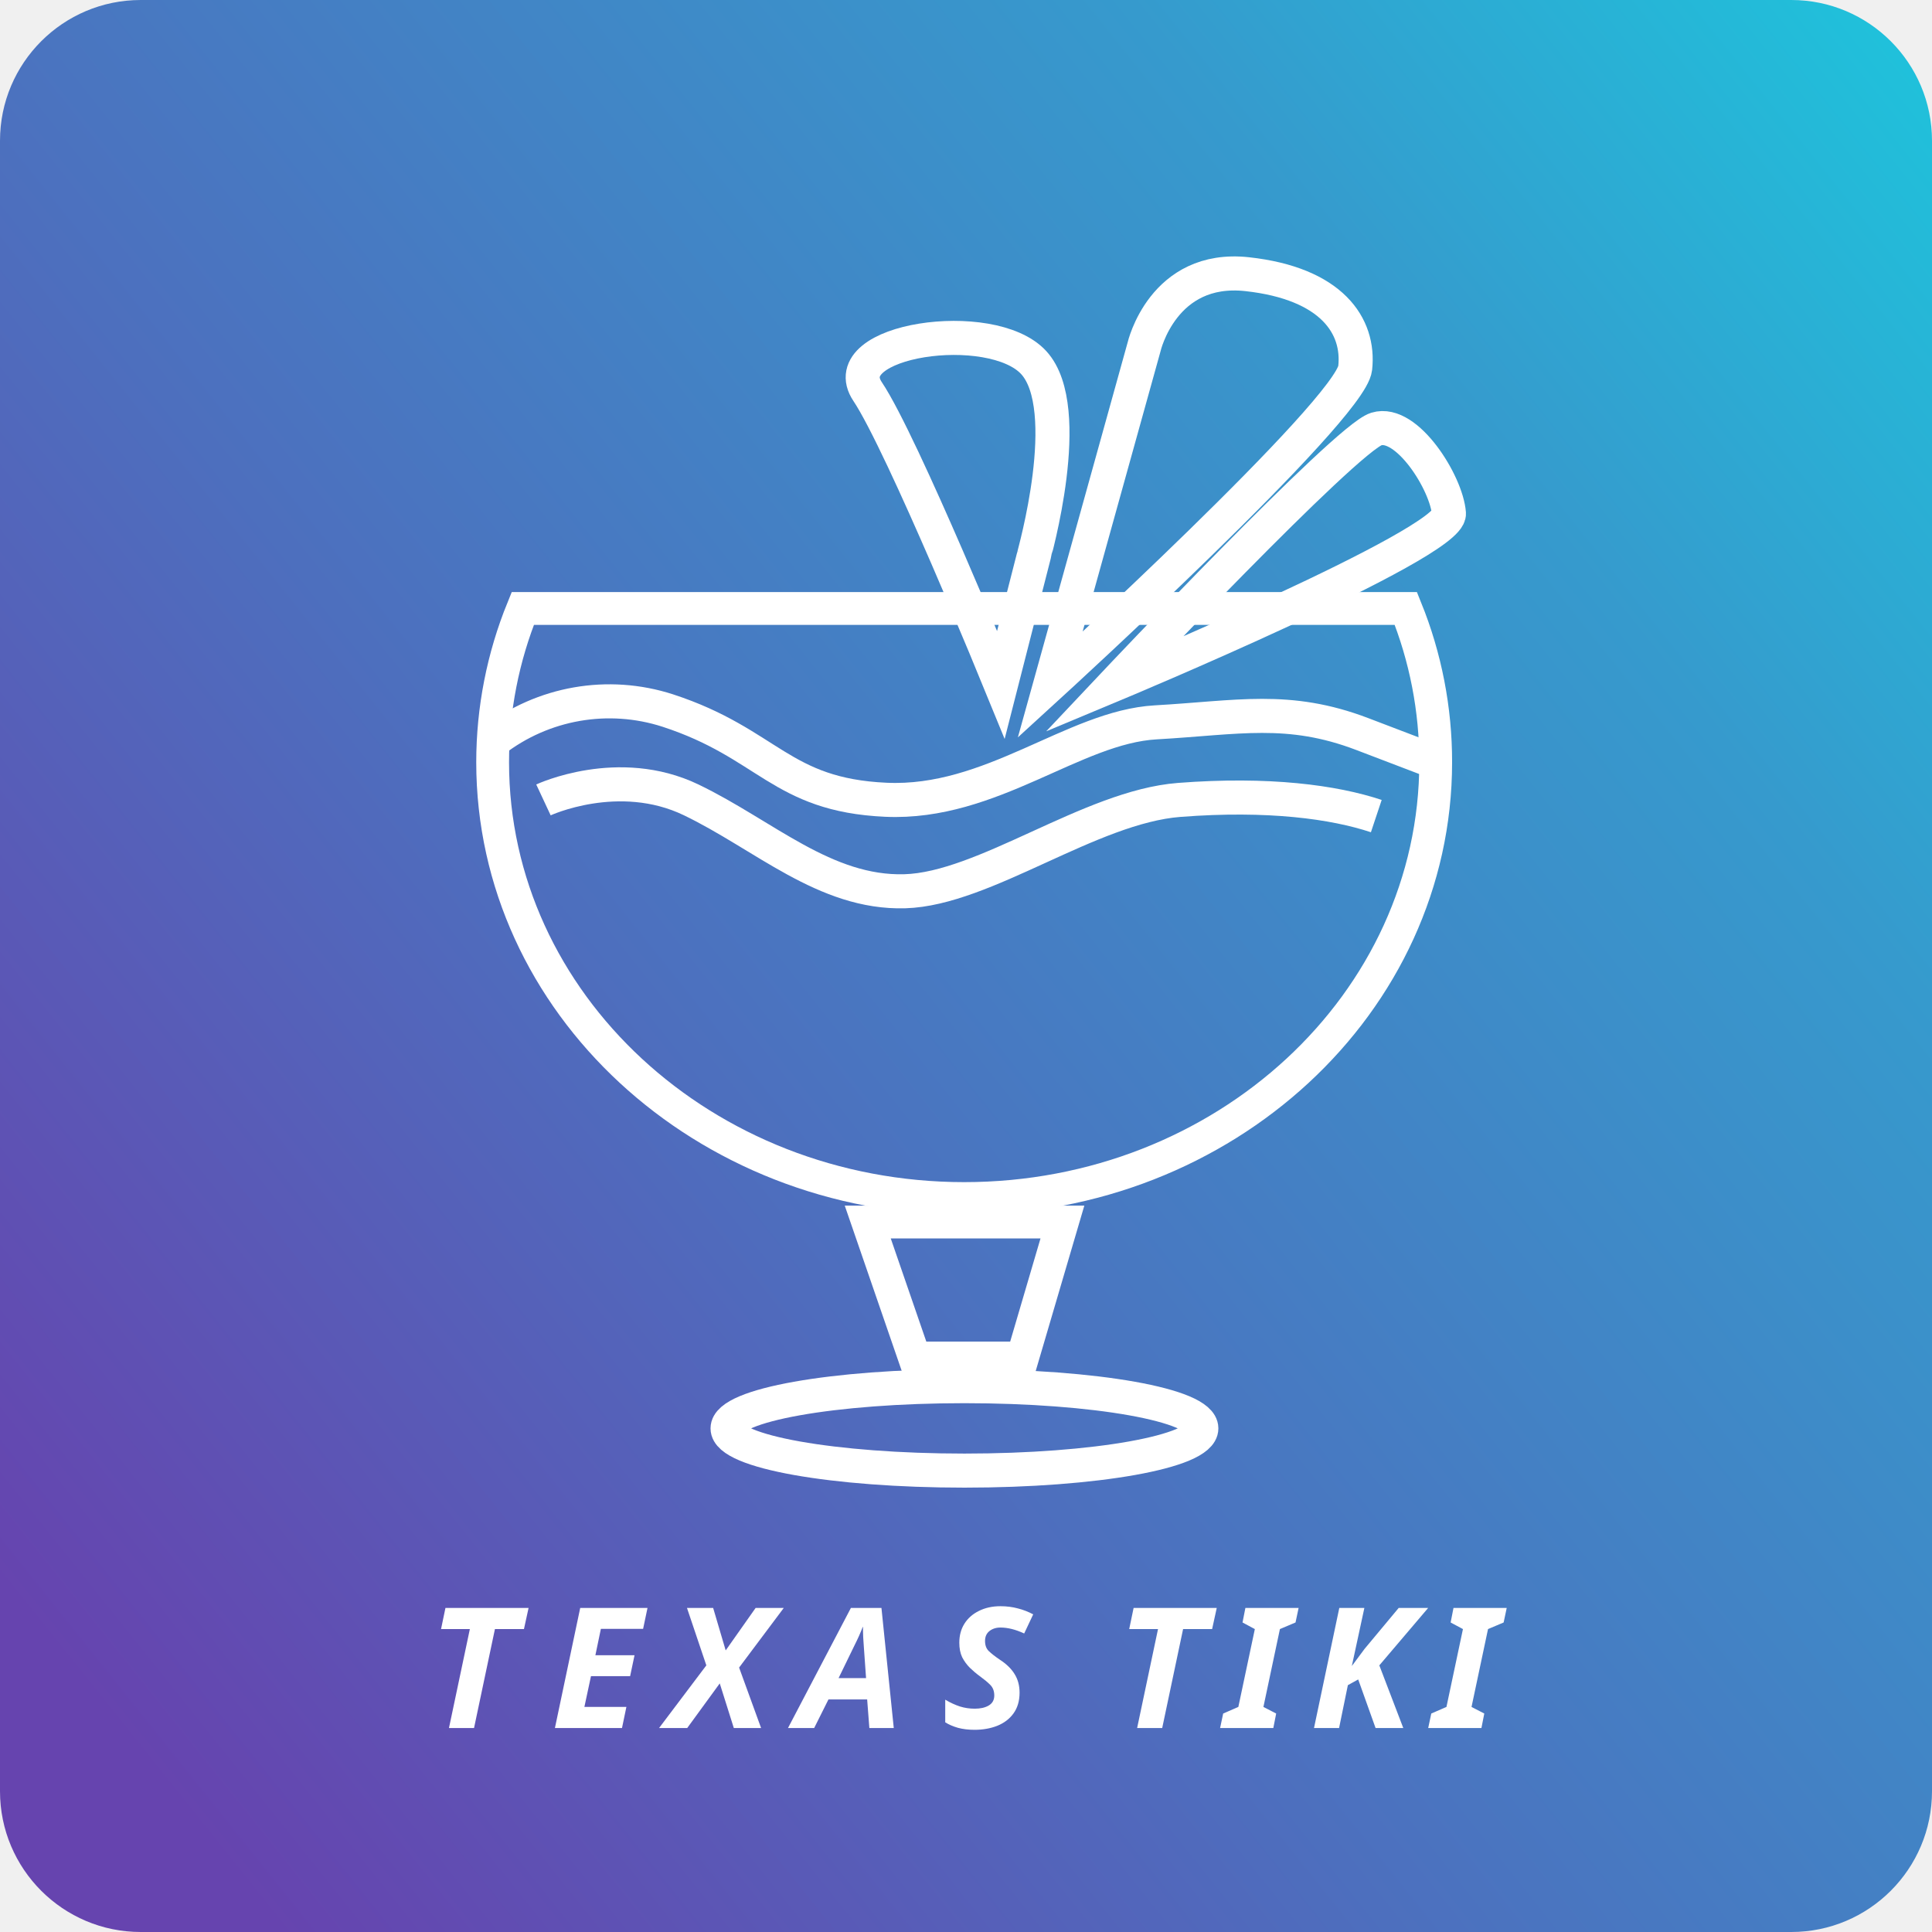
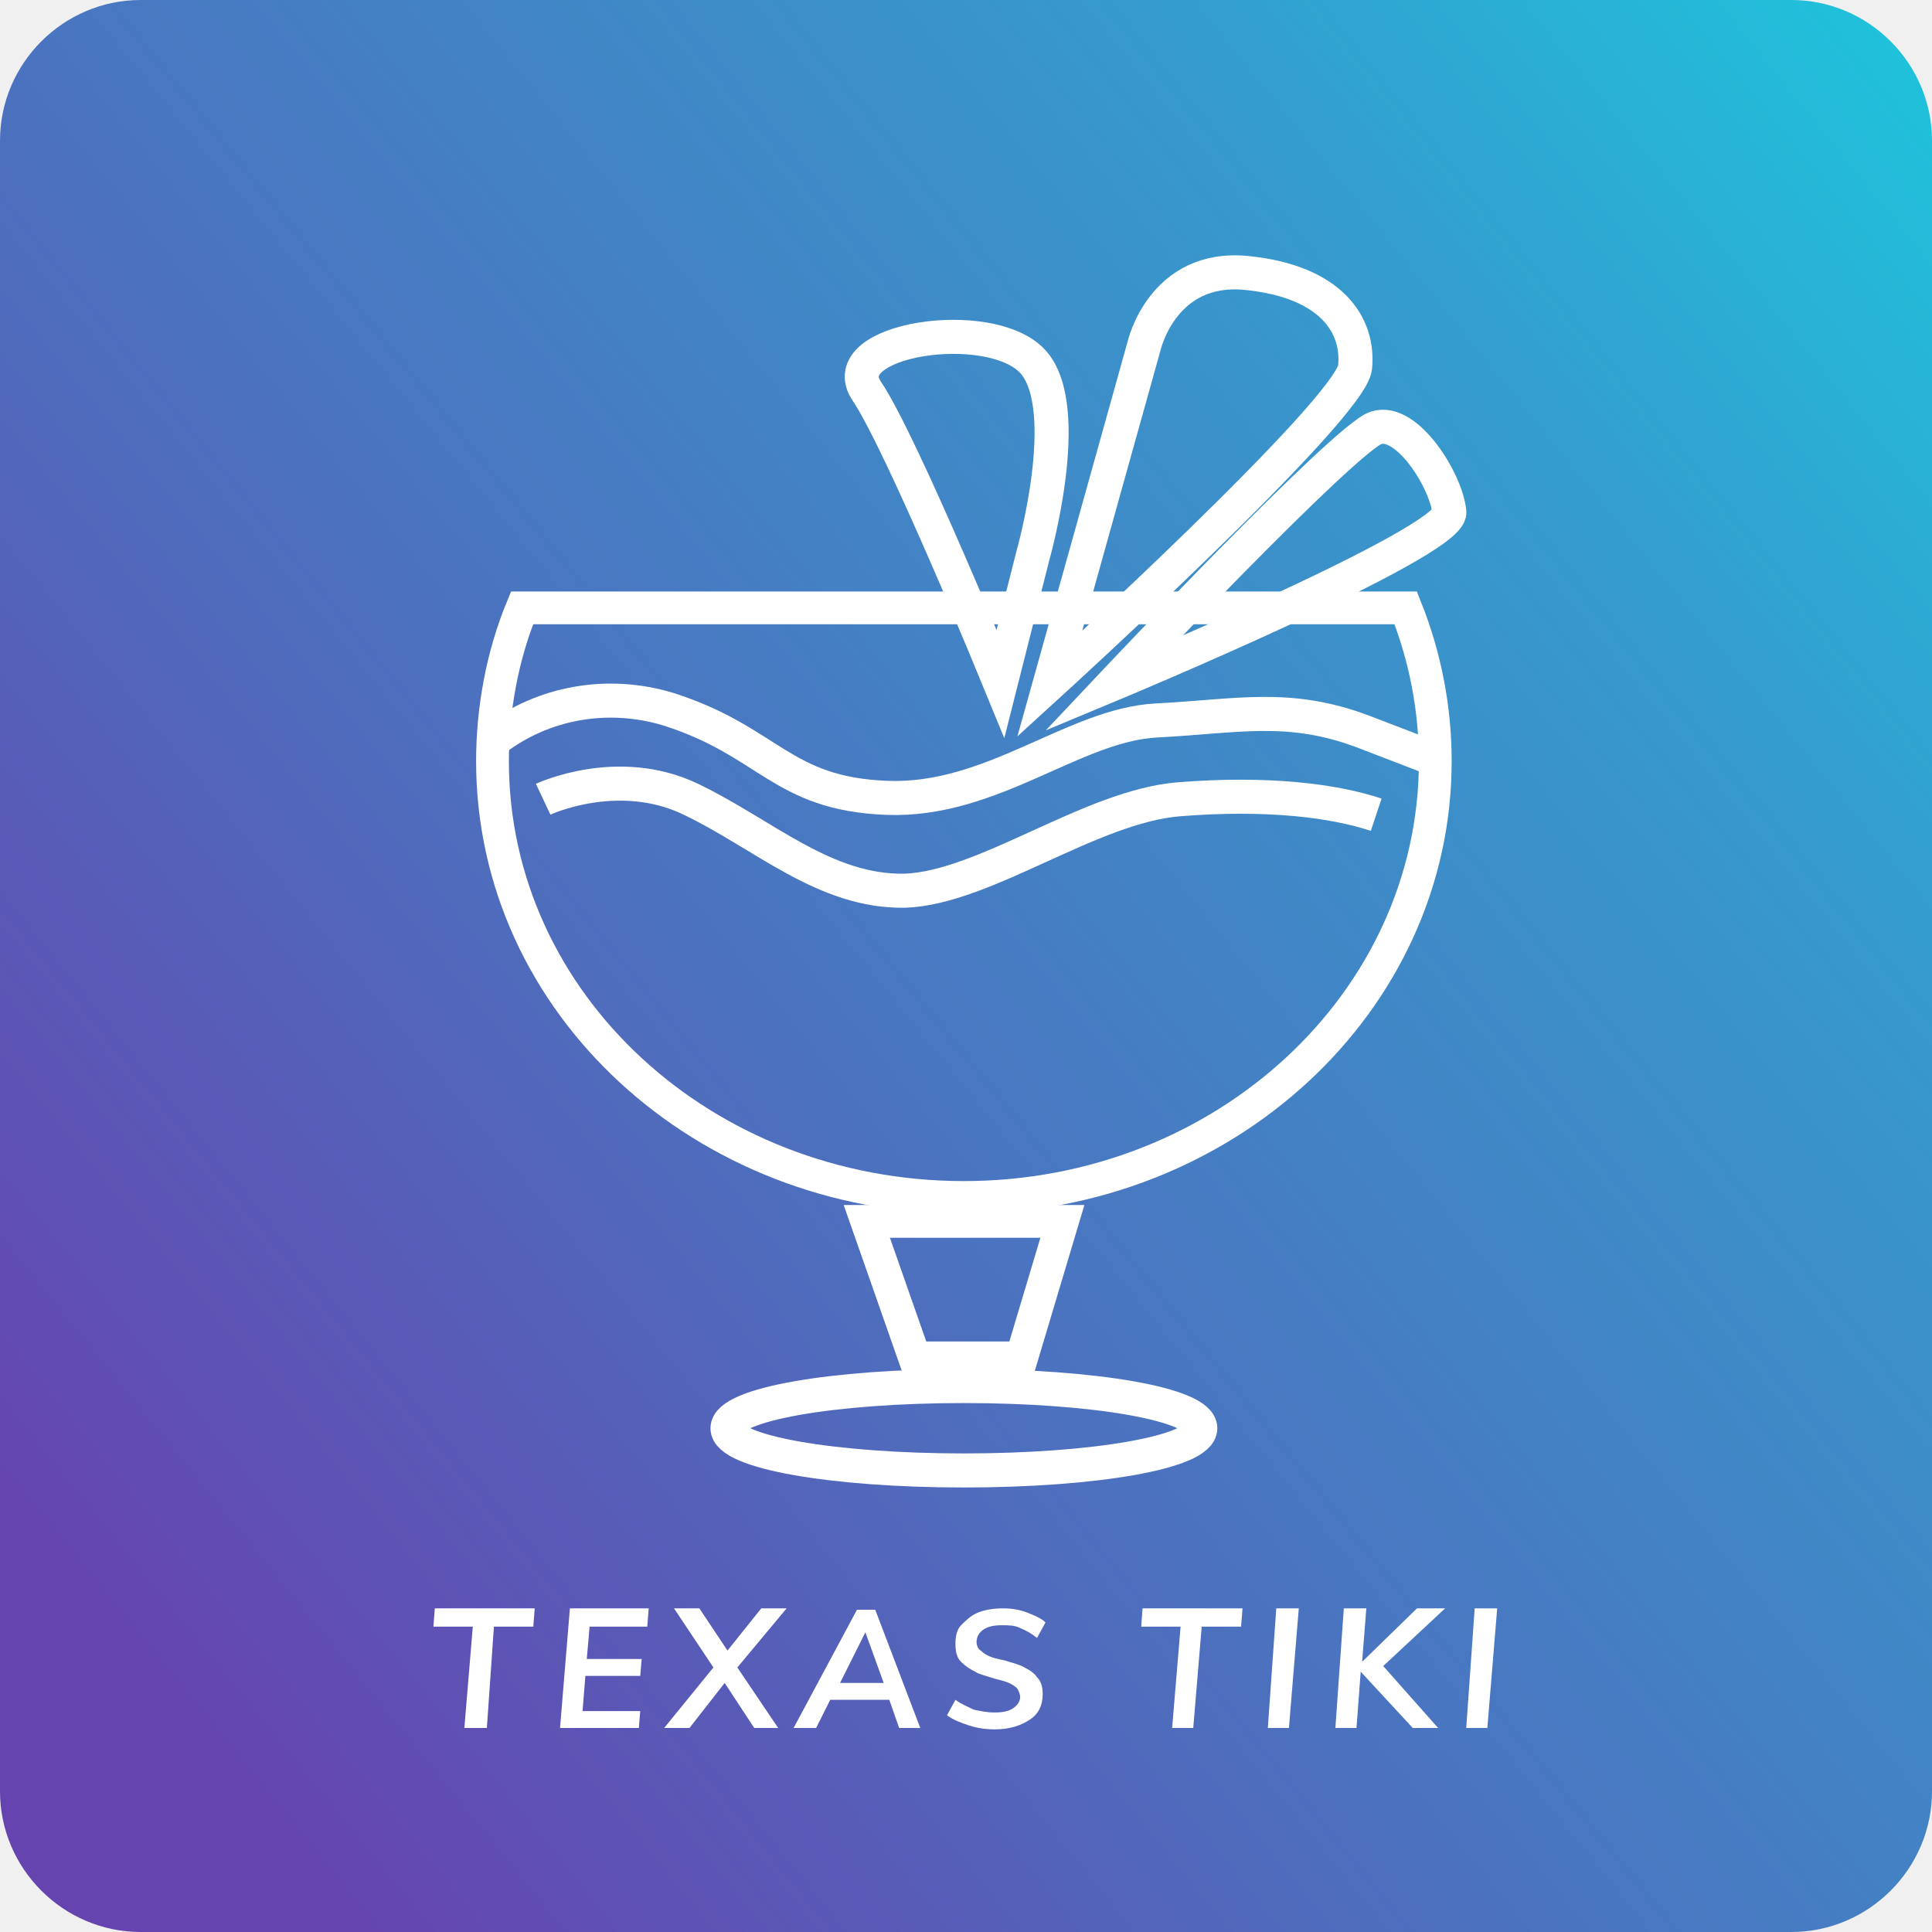
- <svg xmlns="http://www.w3.org/2000/svg" viewBox="0 0 137.26 137.26">
-   <defs>
-     <style>.cls-1{fill:url(#linear-gradient);}.cls-2{font-size:11.96px;fill:#fff;font-family:NunitoSans-BoldItalic, Nunito Sans;font-weight:700;font-style:italic;letter-spacing:0.12em;}.cls-3{letter-spacing:0.11em;}.cls-4{letter-spacing:0.1em;}.cls-5{letter-spacing:0.11em;}.cls-6,.cls-7{fill:none;stroke:#fff;stroke-miterlimit:10;}.cls-6{stroke-width:2.33px;}.cls-7{stroke-width:2.42px;}</style>
-     <linearGradient id="linear-gradient" x1="-2612.66" y1="98.32" x2="-2613.66" y2="97.52" gradientTransform="matrix(137.26, 0, 0, -137.26, 358757.52, 13503.98)" gradientUnits="userSpaceOnUse">
-       <stop offset="0" stop-color="#1ec4dc" />
-       <stop offset="0.25" stop-color="#369acd" />
-       <stop offset="0.65" stop-color="#4d6fbe" />
-       <stop offset="1" stop-color="#6644af" />
+ <svg xmlns="http://www.w3.org/2000/svg" version="1.1" id="Layer_1" x="0px" y="0px" viewBox="0 0 137.3 137.3" style="enable-background:new 0 0 137.3 137.3;" xml:space="preserve">
+   <style type="text/css">
+ 	.st0{fill:url(#SVGID_1_);}
+ 	.st1{fill:#FFFFFF;}
+ 	.st2{fill:none;stroke:#FFFFFF;stroke-width:2.33;stroke-miterlimit:10;}
+ 	.st3{fill:none;stroke:#FFFFFF;stroke-width:2.42;stroke-miterlimit:10;}
+ </style>
+   <g>
+     <linearGradient id="SVGID_1_" gradientUnits="userSpaceOnUse" x1="0" y1="137.26" x2="1" y2="137.26" gradientTransform="matrix(-137.26 109.8084 109.8084 137.26 -14928.515 -18831.803)">
+       <stop offset="0" style="stop-color:#1EC4DC" />
+       <stop offset="0.25" style="stop-color:#369ACD" />
+       <stop offset="0.65" style="stop-color:#4D6FBE" />
+       <stop offset="1" style="stop-color:#6644AF" />
    </linearGradient>
-   </defs>
-   <g id="Layer_2" data-name="Layer 2">
-     <g id="texas-tiki">
-       <rect id="Box" class="cls-1" width="137.26" height="137.26" rx="10" ry="10" />
-       <g id="Text">
-         <text class="cls-2" transform="translate(30.35 122.77)">T<tspan class="cls-3" x="8.76" y="0">E</tspan>
-           <tspan class="cls-4" x="17.16" y="0">X</tspan>
-           <tspan class="cls-5" x="26.35" y="0">A</tspan>
-           <tspan x="36.57" y="0">S TIKI</tspan>
-         </text>
-       </g>
-       <g id="Icon">
-         <path class="cls-6" d="M99.88,43.23A29,29,0,0,1,102,54.15c0,17.12-15,31-33.5,31S35,71.27,35,54.15a29,29,0,0,1,2.14-10.92Z" />
-         <ellipse class="cls-7" cx="68.52" cy="101.48" rx="16.83" ry="3" />
-         <polygon class="cls-6" points="61.65 86.82 64.98 96.48 72.64 96.48 75.48 86.82 61.65 86.82" />
-         <path class="cls-7" d="M35.06,52.64a13.47,13.47,0,0,1,12.38-2.16c7.17,2.34,8,6,15.5,6.34s13.34-5.17,19.17-5.5,9.42-1.17,14.67.83l5.24,2" />
-         <path class="cls-7" d="M38.61,56.83s5.33-2.49,10.5,0,9.5,6.65,15.17,6.49,13.16-6,19.5-6.49,11,.15,14,1.15" />
-         <path class="cls-7" d="M74.61,48.65l6.67-24s1.33-5.83,7.33-5.17,8,3.67,7.67,6.67S74.61,48.65,74.61,48.65Z" />
-         <path class="cls-7" d="M79.11,48.65s16.5-17.5,18.67-18.17,5,3.84,5.16,6S79.11,48.65,79.11,48.65Z" />
-         <path class="cls-7" d="M73.44,39.53c0-.05,3-10.5,0-13.77s-14.26-1.61-11.8,2.06,9.47,20.83,9.47,20.83Z" />
-       </g>
-     </g>
+     <path class="st0" d="M10,0h117.3c5.5,0,10,4.5,10,10v117.3c0,5.5-4.5,10-10,10H10c-5.5,0-10-4.5-10-10V10C0,4.5,4.5,0,10,0z" />
+     <polygon class="st1" points="33,122.8 33.6,115.6 30.8,115.6 30.9,114.3 38,114.3 37.9,115.6 35.1,115.6 34.6,122.8  " />
+     <polygon class="st1" points="46,115.6 41.9,115.6 41.7,117.9 45.6,117.9 45.5,119.1 41.6,119.1 41.4,121.6 45.5,121.6 45.4,122.8    39.8,122.8 40.5,114.3 46.1,114.3  " />
+     <polygon class="st1" points="55.9,114.3 52.4,118.5 55.3,122.8 53.6,122.8 51.5,119.6 49,122.8 47.2,122.8 50.7,118.5 47.9,114.3    49.7,114.3 51.7,117.3 54.1,114.3  " />
+     <path class="st1" d="M63.9,122.8l-0.7-2H59l-1,2h-1.6l4.5-8.4h1.3l3.2,8.4H63.9z M59.7,119.6h3.1l-1.3-3.6L59.7,119.6z" />
+     <path class="st1" d="M68.8,122.6c-0.6-0.2-1.1-0.4-1.5-0.7l0.6-1.1c0.4,0.3,0.9,0.5,1.3,0.7c0.5,0.1,0.9,0.2,1.5,0.2   c0.6,0,1-0.1,1.3-0.3s0.5-0.5,0.5-0.8c0-0.2-0.1-0.4-0.2-0.6c-0.2-0.2-0.4-0.3-0.6-0.4s-0.6-0.2-1-0.3c-0.6-0.2-1.1-0.3-1.4-0.5   c-0.4-0.2-0.7-0.4-1-0.7c-0.3-0.3-0.4-0.7-0.4-1.3c0-0.5,0.1-1,0.4-1.3s0.7-0.7,1.2-0.9s1.1-0.3,1.8-0.3c0.6,0,1.2,0.1,1.7,0.3   c0.5,0.2,1,0.4,1.3,0.7l-0.6,1.1c-0.4-0.3-0.7-0.5-1.2-0.7c-0.4-0.2-0.8-0.2-1.3-0.2c-0.6,0-1,0.1-1.3,0.3   c-0.3,0.2-0.5,0.5-0.5,0.9c0,0.2,0.1,0.5,0.3,0.6c0.2,0.2,0.4,0.3,0.6,0.4c0.2,0.1,0.6,0.2,1.1,0.3c0.6,0.2,1.1,0.3,1.4,0.5   c0.4,0.2,0.7,0.4,0.9,0.7c0.3,0.3,0.4,0.7,0.4,1.2c0,0.8-0.3,1.4-0.9,1.8c-0.6,0.4-1.4,0.7-2.5,0.7C70,122.9,69.4,122.8,68.8,122.6   z" />
+     <polygon class="st1" points="83.3,122.8 83.9,115.6 81.1,115.6 81.2,114.3 88.3,114.3 88.2,115.6 85.4,115.6 84.8,122.8  " />
+     <polygon class="st1" points="90.1,122.8 90.7,114.3 92.3,114.3 91.6,122.8  " />
+     <polygon class="st1" points="102.7,114.3 98.3,118.4 102.2,122.8 100.4,122.8 96.7,118.8 96.4,122.8 94.9,122.8 95.5,114.3    97.1,114.3 96.8,118.1 100.7,114.3  " />
+     <polygon class="st1" points="104.2,122.8 104.8,114.3 106.4,114.3 105.7,122.8  " />
+     <path class="st2" d="M99.9,43.2c1.4,3.5,2.1,7.2,2.1,10.9c0,17.1-15,31-33.5,31S35,71.3,35,54.1c0-3.7,0.7-7.5,2.1-10.9H99.9z" />
+     <path class="st3" d="M68.5,98.5c9.3,0,16.8,1.3,16.8,3c0,1.7-7.5,3-16.8,3c-9.3,0-16.8-1.3-16.8-3C51.7,99.8,59.2,98.5,68.5,98.5z" />
+     <polygon class="st2" points="61.6,86.8 65,96.5 72.6,96.5 75.5,86.8  " />
+     <path class="st3" d="M35.1,52.6c3.5-2.7,8.1-3.5,12.4-2.2c7.2,2.3,8,6,15.5,6.3c7.5,0.3,13.3-5.2,19.2-5.5   c5.8-0.3,9.4-1.2,14.7,0.8l5.2,2" />
+     <path class="st3" d="M38.6,56.8c0,0,5.3-2.5,10.5,0c5.2,2.5,9.5,6.6,15.2,6.5c5.7-0.2,13.2-6,19.5-6.5c6.3-0.5,11,0.1,14,1.1" />
+     <path class="st3" d="M74.6,48.6l6.7-24c0,0,1.3-5.8,7.3-5.2s8,3.7,7.7,6.7S74.6,48.6,74.6,48.6z" />
+     <path class="st3" d="M79.1,48.6c0,0,16.5-17.5,18.7-18.2s5,3.8,5.2,6C103.1,38.6,79.1,48.6,79.1,48.6z" />
+     <path class="st3" d="M73.4,39.5c0,0,3-10.5,0-13.8c-3-3.3-14.3-1.6-11.8,2.1c2.5,3.7,9.5,20.8,9.5,20.8L73.4,39.5z" />
  </g>
</svg>
